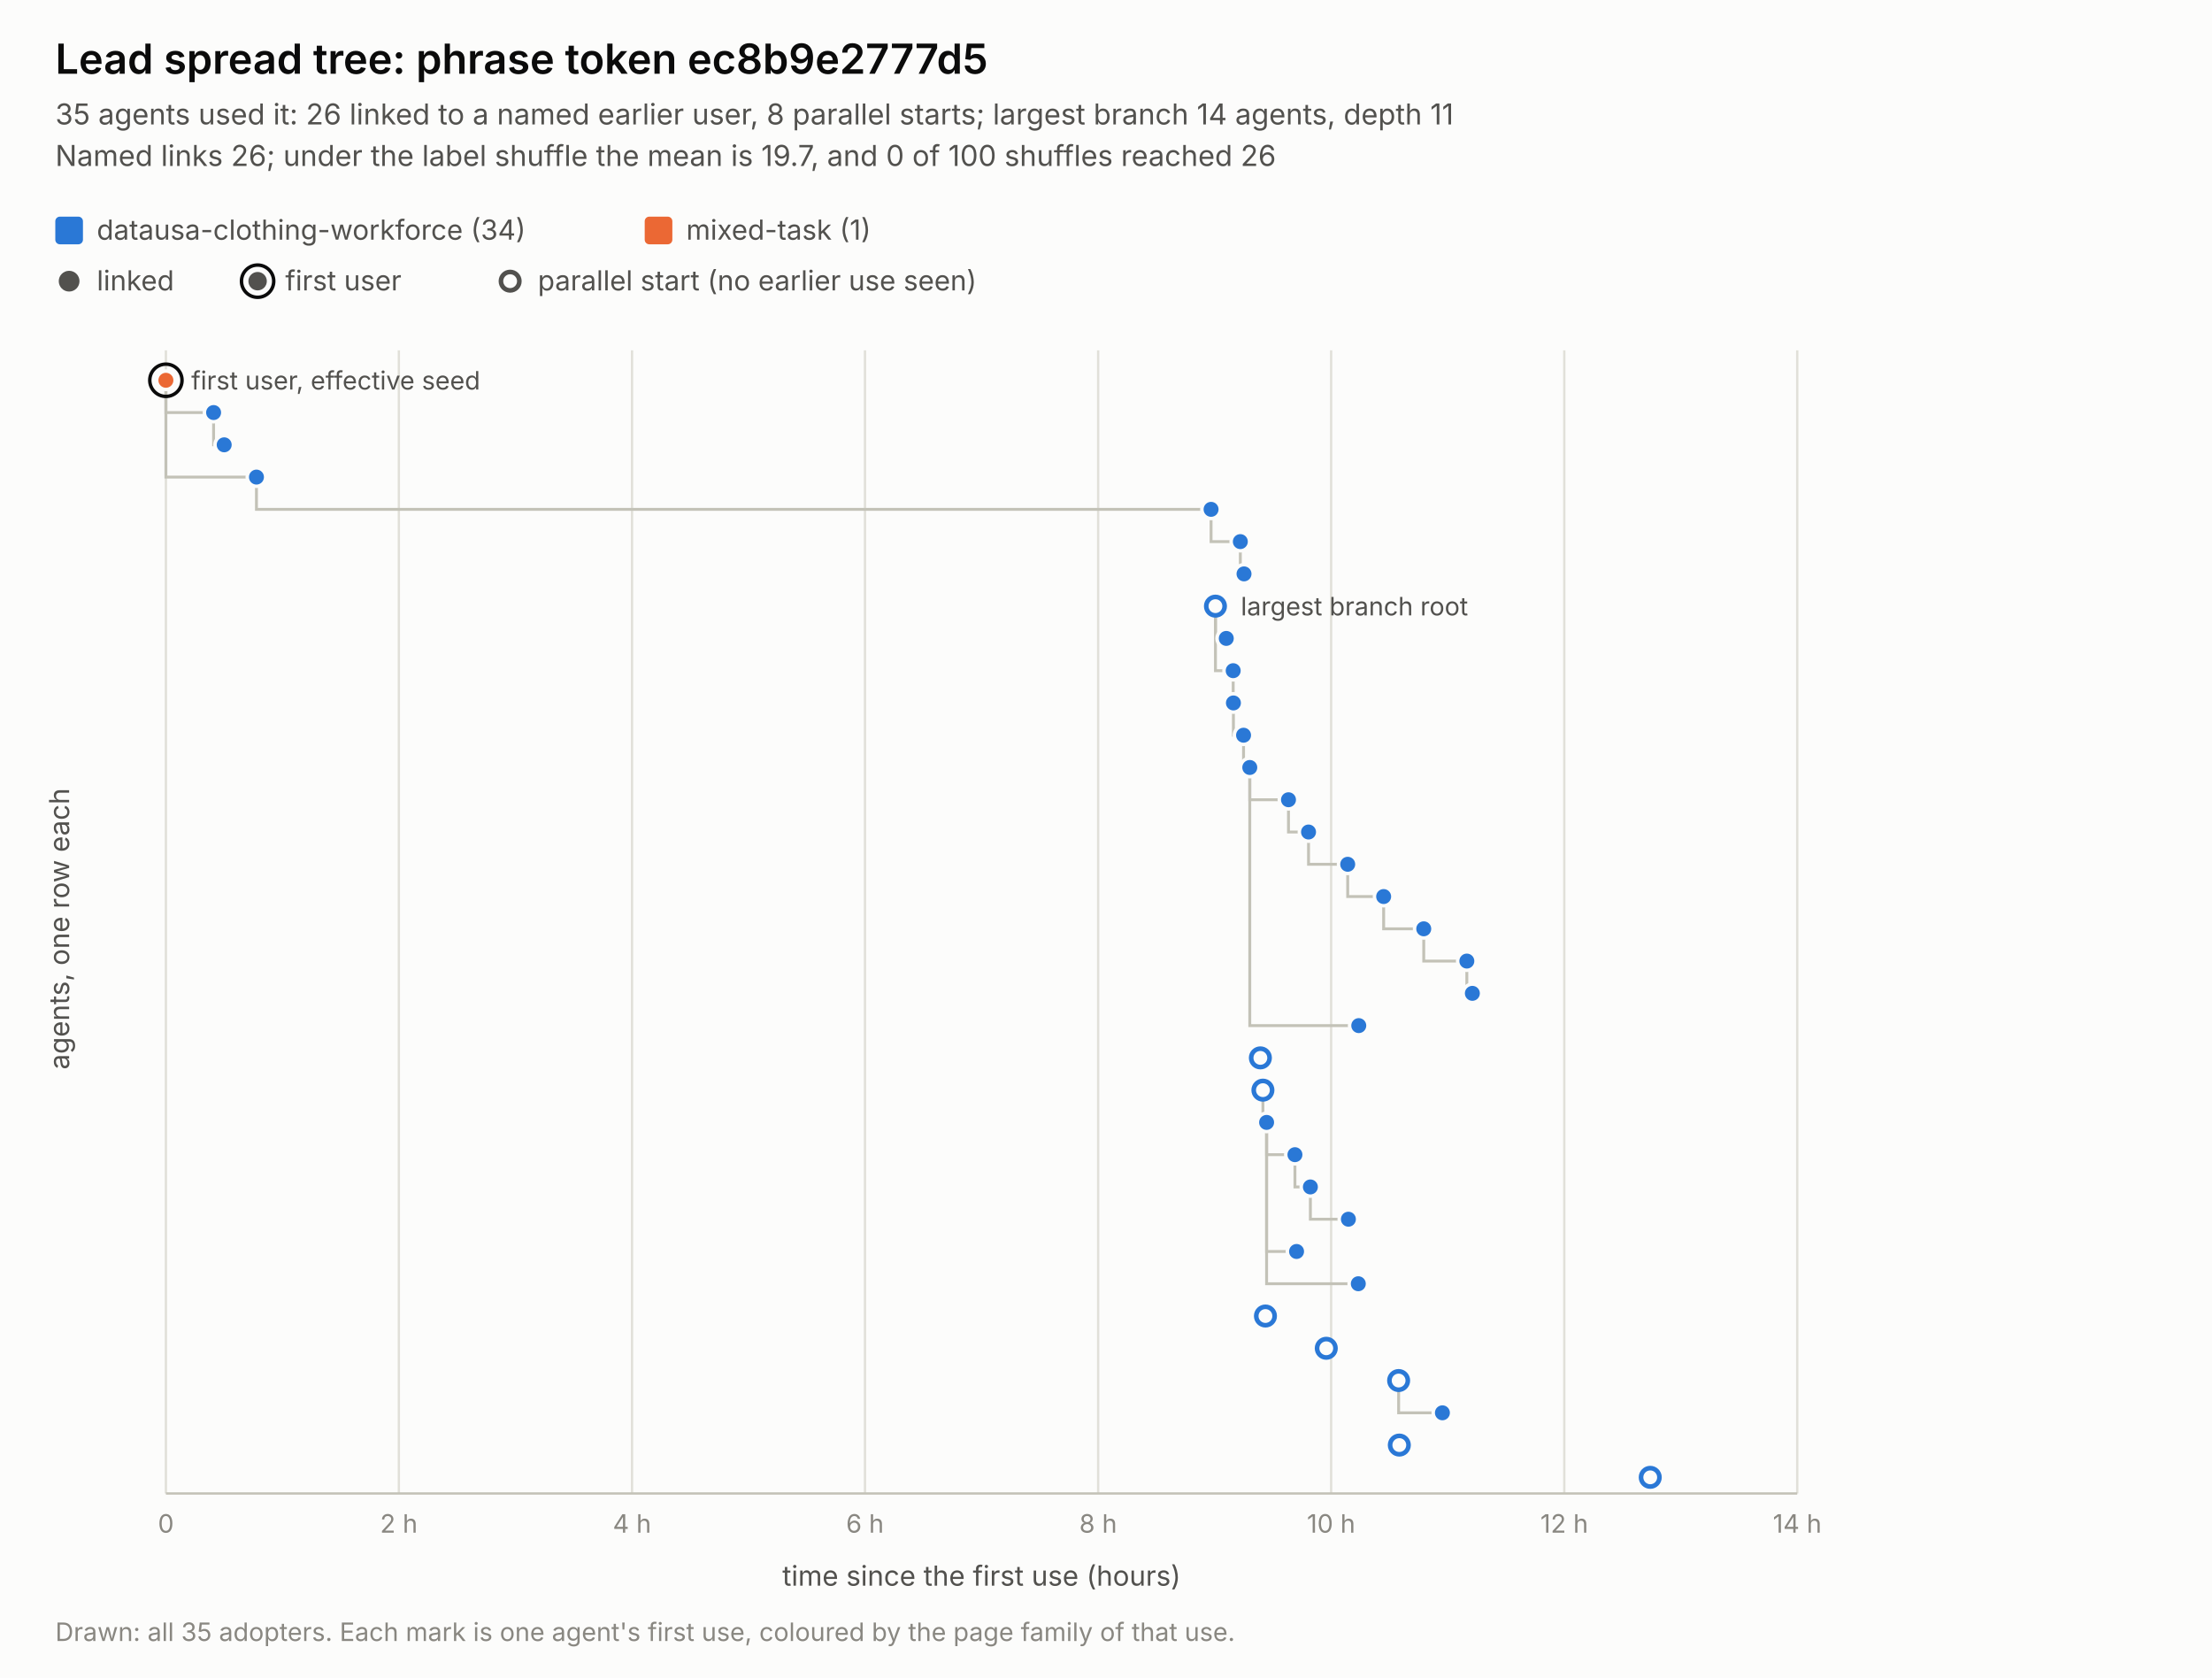
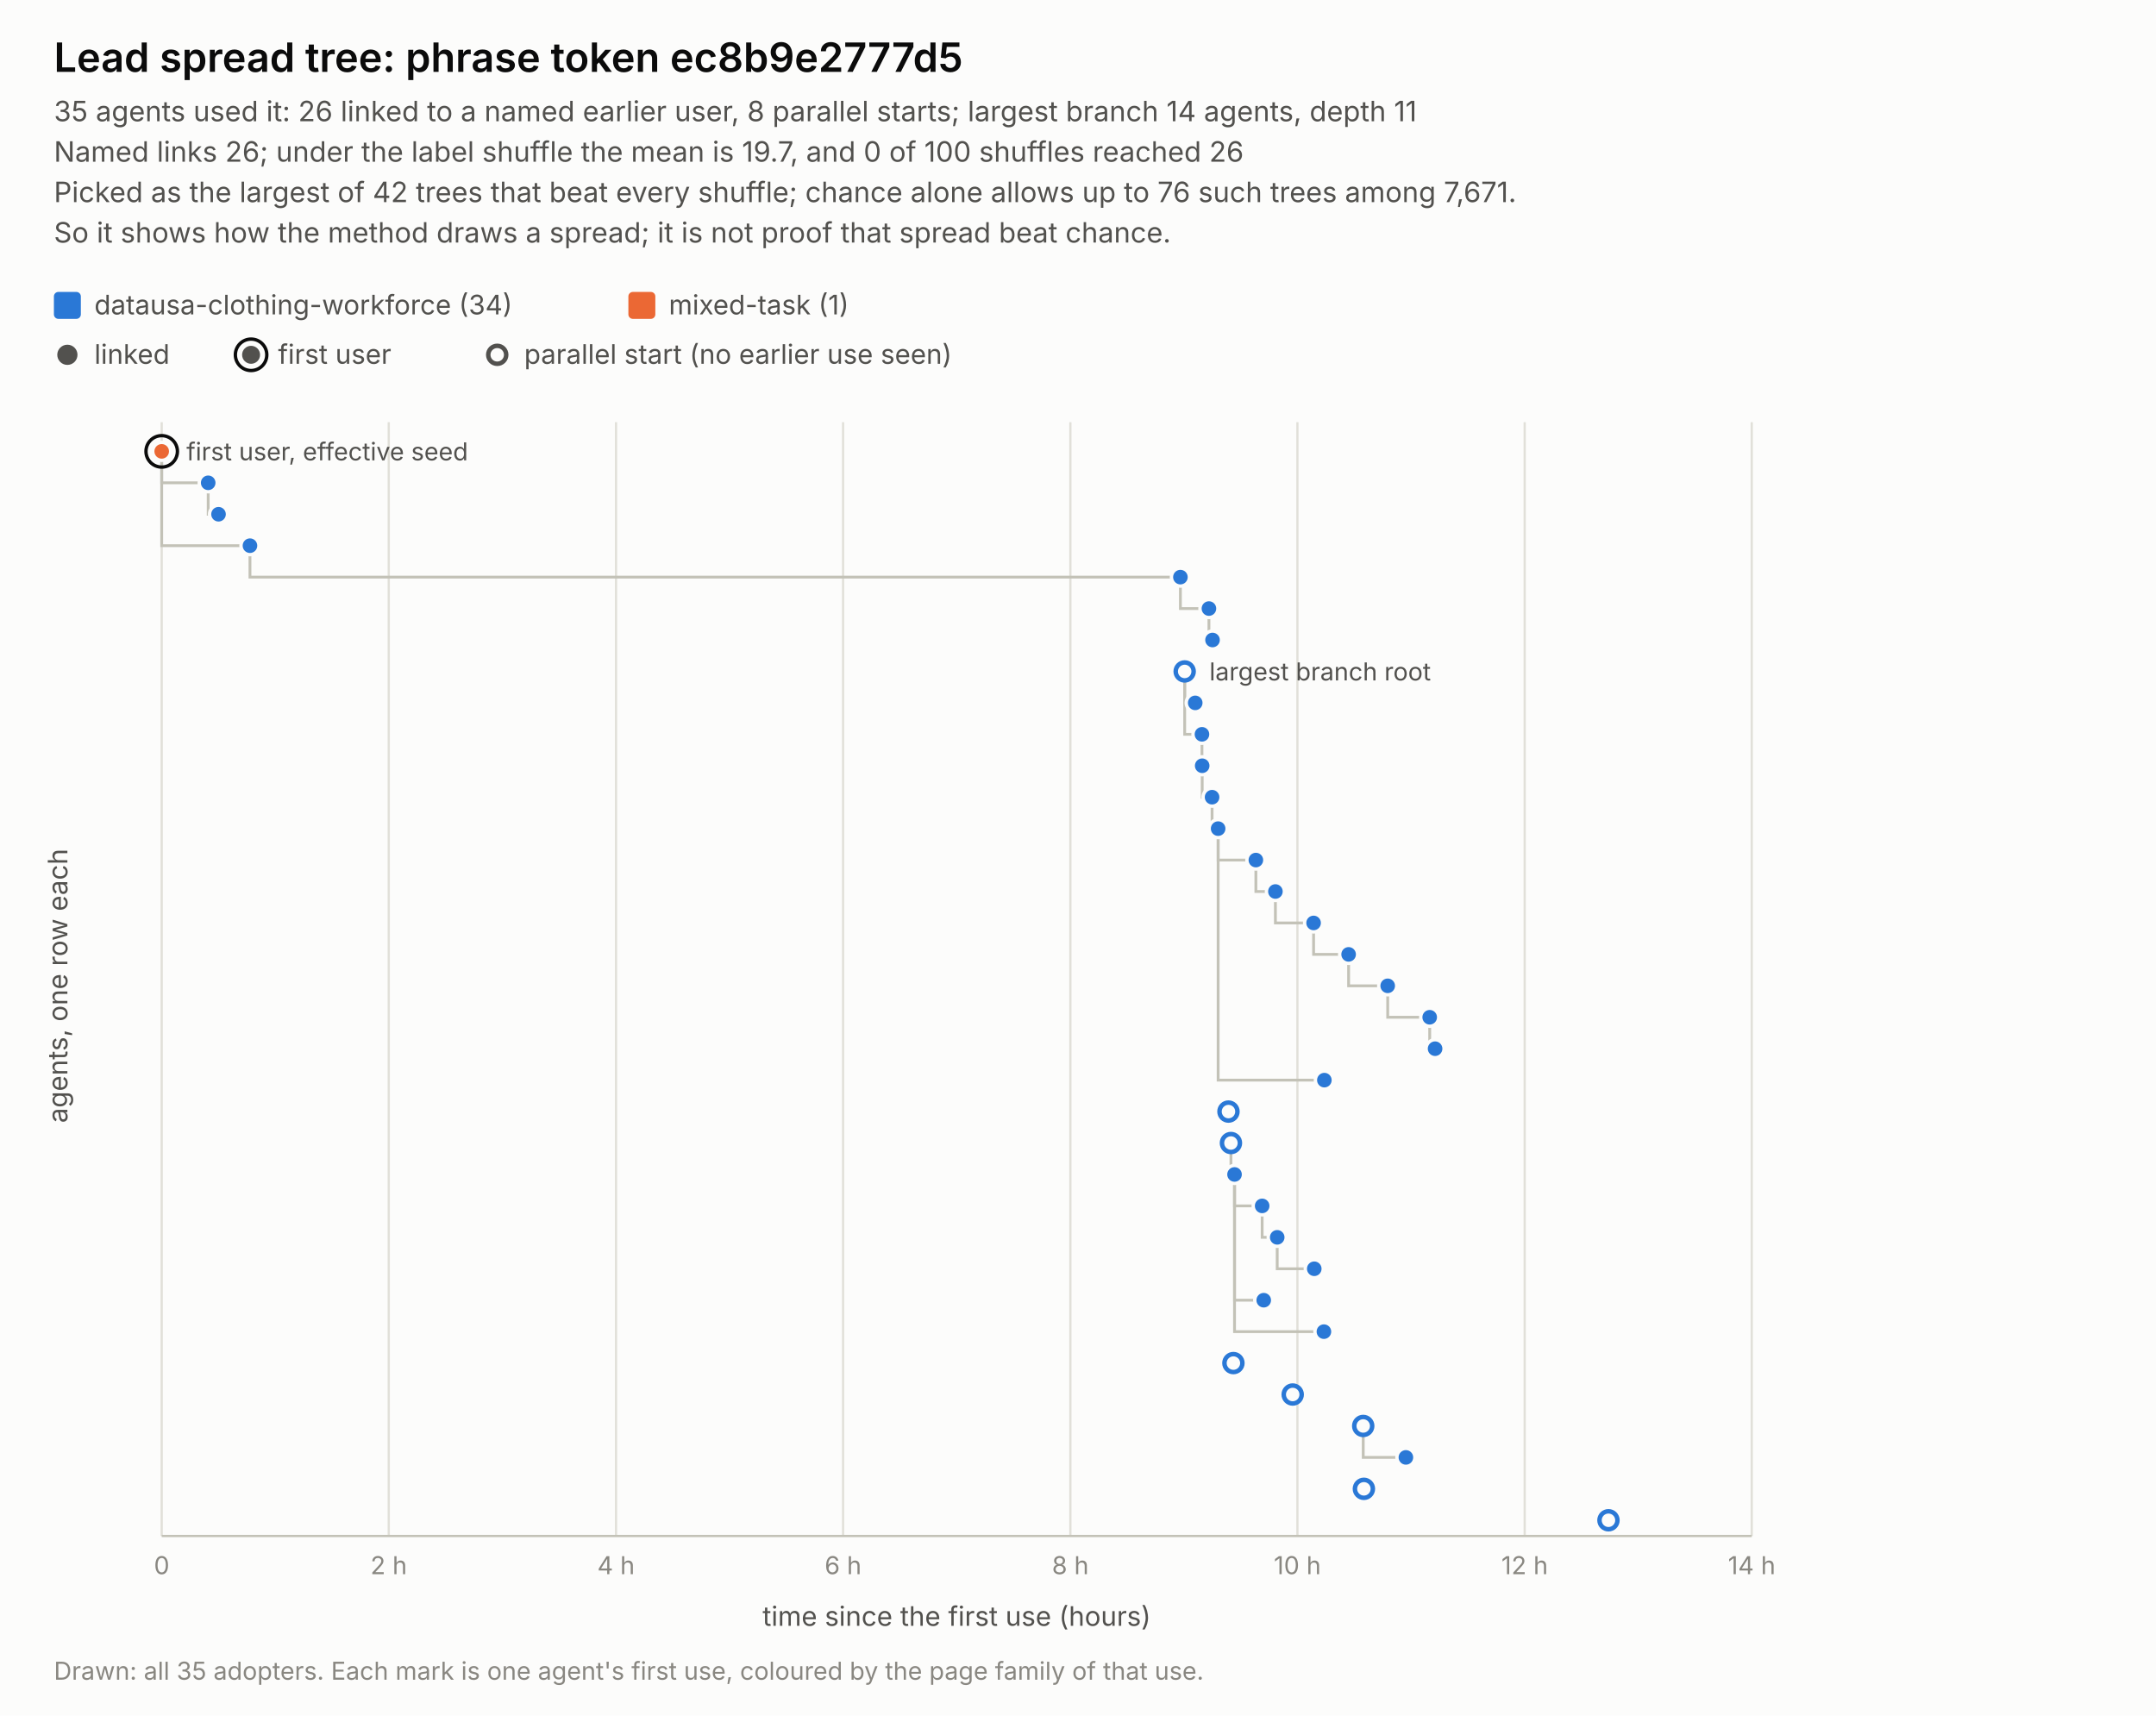
- <svg xmlns="http://www.w3.org/2000/svg" width="960" height="728" viewBox="0 0 960 728" role="img" aria-labelledby="lead-title-el" font-family="system-ui, -apple-system, Segoe UI, sans-serif">
-   <rect width="960" height="728" fill="#fcfcfb" />
+ <svg xmlns="http://www.w3.org/2000/svg" width="960" height="764" viewBox="0 0 960 764" role="img" aria-labelledby="lead-title-el" font-family="system-ui, -apple-system, Segoe UI, sans-serif">
+   <rect width="960" height="764" fill="#fcfcfb" />
  <text x="24" y="32" font-size="18" fill="#0b0b0b" font-weight="600" id="lead-title">Lead spread tree: phrase token ec8b9e2777d5</text>
  <text x="24" y="54" font-size="12.5" fill="#52514e">35 agents used it: 26 linked to a named earlier user, 8 parallel starts; largest branch 14 agents, depth 11</text>
  <text x="24" y="72" font-size="12.5" fill="#52514e">Named links 26; under the label shuffle the mean is 19.7, and 0 of 100 shuffles reached 26</text>
-   <rect class="legend-swatch" x="24" y="94" width="12" height="12" rx="2" fill="#2a78d6" />
-   <text x="42" y="104" font-size="12" fill="#52514e">datausa-clothing-workforce (34)</text>
-   <rect class="legend-swatch" x="279.8" y="94" width="12" height="12" rx="2" fill="#eb6834" />
-   <text x="297.8" y="104" font-size="12" fill="#52514e">mixed-task (1)</text>
-   <circle cx="30" cy="122" r="4.5" fill="#52514e" />
-   <text x="42" y="126" font-size="12" fill="#52514e">linked</text>
-   <circle cx="111.8" cy="122" r="4" fill="#52514e" />
-   <circle cx="111.8" cy="122" r="7" fill="none" stroke="#0b0b0b" stroke-width="1.5" />
-   <text x="123.8" y="126" font-size="12" fill="#52514e">first user</text>
-   <circle cx="221.4" cy="122" r="4" fill="#fcfcfb" stroke="#52514e" stroke-width="2" />
-   <text x="233.4" y="126" font-size="12" fill="#52514e">parallel start (no earlier use seen)</text>
-   <line x1="72" y1="152" x2="72" y2="648" stroke="#e1e0d9" stroke-width="1" />
-   <text x="72" y="665" font-size="11" fill="#898781" text-anchor="middle">0</text>
-   <line x1="173.1" y1="152" x2="173.1" y2="648" stroke="#e1e0d9" stroke-width="1" />
-   <text x="173.1" y="665" font-size="11" fill="#898781" text-anchor="middle">2 h</text>
-   <line x1="274.3" y1="152" x2="274.3" y2="648" stroke="#e1e0d9" stroke-width="1" />
-   <text x="274.3" y="665" font-size="11" fill="#898781" text-anchor="middle">4 h</text>
-   <line x1="375.4" y1="152" x2="375.4" y2="648" stroke="#e1e0d9" stroke-width="1" />
-   <text x="375.4" y="665" font-size="11" fill="#898781" text-anchor="middle">6 h</text>
-   <line x1="476.6" y1="152" x2="476.6" y2="648" stroke="#e1e0d9" stroke-width="1" />
-   <text x="476.6" y="665" font-size="11" fill="#898781" text-anchor="middle">8 h</text>
-   <line x1="577.7" y1="152" x2="577.7" y2="648" stroke="#e1e0d9" stroke-width="1" />
-   <text x="577.7" y="665" font-size="11" fill="#898781" text-anchor="middle">10 h</text>
-   <line x1="678.9" y1="152" x2="678.9" y2="648" stroke="#e1e0d9" stroke-width="1" />
-   <text x="678.9" y="665" font-size="11" fill="#898781" text-anchor="middle">12 h</text>
-   <line x1="780" y1="152" x2="780" y2="648" stroke="#e1e0d9" stroke-width="1" />
-   <text x="780" y="665" font-size="11" fill="#898781" text-anchor="middle">14 h</text>
-   <line x1="72" y1="648" x2="780" y2="648" stroke="#c3c2b7" stroke-width="1" />
-   <text x="426" y="688" font-size="12" fill="#52514e" text-anchor="middle" id="lead-x-label">time since the first use (hours)</text>
-   <text x="30" y="403" font-size="12" fill="#52514e" text-anchor="middle" id="lead-y-label" transform="rotate(-90 30 403)">agents, one row each</text>
-   <path d="M72 165V179H92.7" fill="none" stroke="#c3c2b7" stroke-width="1.25" />
-   <path d="M92.7 179V193H97.3" fill="none" stroke="#c3c2b7" stroke-width="1.25" />
-   <path d="M72 165V207H111.3" fill="none" stroke="#c3c2b7" stroke-width="1.25" />
-   <path d="M111.3 207V221H525.6" fill="none" stroke="#c3c2b7" stroke-width="1.25" />
-   <path d="M525.6 221V235H538.3" fill="none" stroke="#c3c2b7" stroke-width="1.25" />
-   <path d="M538.3 235V249H539.9" fill="none" stroke="#c3c2b7" stroke-width="1.25" />
-   <path d="M527.5 263V277H532.2" fill="none" stroke="#c3c2b7" stroke-width="1.25" />
-   <path d="M527.5 263V291H535.2" fill="none" stroke="#c3c2b7" stroke-width="1.25" />
-   <path d="M535.2 291V305H535.3" fill="none" stroke="#c3c2b7" stroke-width="1.25" />
-   <path d="M535.3 305V319H539.7" fill="none" stroke="#c3c2b7" stroke-width="1.25" />
-   <path d="M539.7 319V333H542.4" fill="none" stroke="#c3c2b7" stroke-width="1.25" />
-   <path d="M542.4 333V347H559.2" fill="none" stroke="#c3c2b7" stroke-width="1.25" />
-   <path d="M559.2 347V361H567.9" fill="none" stroke="#c3c2b7" stroke-width="1.25" />
-   <path d="M567.9 361V375H584.9" fill="none" stroke="#c3c2b7" stroke-width="1.25" />
-   <path d="M584.9 375V389H600.5" fill="none" stroke="#c3c2b7" stroke-width="1.25" />
-   <path d="M600.5 389V403H617.9" fill="none" stroke="#c3c2b7" stroke-width="1.25" />
-   <path d="M617.9 403V417H636.6" fill="none" stroke="#c3c2b7" stroke-width="1.25" />
-   <path d="M636.6 417V431H639" fill="none" stroke="#c3c2b7" stroke-width="1.25" />
-   <path d="M542.4 333V445H589.7" fill="none" stroke="#c3c2b7" stroke-width="1.25" />
-   <path d="M548.1 473V487H549.7" fill="none" stroke="#c3c2b7" stroke-width="1.25" />
-   <path d="M549.7 487V501H562" fill="none" stroke="#c3c2b7" stroke-width="1.25" />
-   <path d="M562 501V515H568.7" fill="none" stroke="#c3c2b7" stroke-width="1.25" />
-   <path d="M568.7 515V529H585.2" fill="none" stroke="#c3c2b7" stroke-width="1.25" />
-   <path d="M549.7 487V543H562.7" fill="none" stroke="#c3c2b7" stroke-width="1.25" />
-   <path d="M549.7 487V557H589.5" fill="none" stroke="#c3c2b7" stroke-width="1.25" />
-   <path d="M607 599V613H626" fill="none" stroke="#c3c2b7" stroke-width="1.25" />
-   <circle class="node" data-family="mixed-task" cx="72" cy="165" r="4" fill="#eb6834" stroke="#fcfcfb" stroke-width="1.5" />
-   <circle cx="72" cy="165" r="7" fill="none" stroke="#0b0b0b" stroke-width="1.5" />
-   <text x="83" y="169" font-size="11" fill="#52514e">first user, effective seed</text>
-   <circle class="node" data-family="datausa-clothing-workforce" cx="92.7" cy="179" r="4" fill="#2a78d6" stroke="#fcfcfb" stroke-width="1.5" />
-   <circle class="node" data-family="datausa-clothing-workforce" cx="97.3" cy="193" r="4" fill="#2a78d6" stroke="#fcfcfb" stroke-width="1.5" />
-   <circle class="node" data-family="datausa-clothing-workforce" cx="111.3" cy="207" r="4" fill="#2a78d6" stroke="#fcfcfb" stroke-width="1.5" />
-   <circle class="node" data-family="datausa-clothing-workforce" cx="525.6" cy="221" r="4" fill="#2a78d6" stroke="#fcfcfb" stroke-width="1.5" />
-   <circle class="node" data-family="datausa-clothing-workforce" cx="538.3" cy="235" r="4" fill="#2a78d6" stroke="#fcfcfb" stroke-width="1.5" />
-   <circle class="node" data-family="datausa-clothing-workforce" cx="539.9" cy="249" r="4" fill="#2a78d6" stroke="#fcfcfb" stroke-width="1.5" />
-   <circle class="node" data-family="datausa-clothing-workforce" cx="527.5" cy="263" r="4" fill="#fcfcfb" stroke="#2a78d6" stroke-width="2" />
-   <text x="538.5" y="267" font-size="11" fill="#52514e">largest branch root</text>
-   <circle class="node" data-family="datausa-clothing-workforce" cx="532.2" cy="277" r="4" fill="#2a78d6" stroke="#fcfcfb" stroke-width="1.5" />
-   <circle class="node" data-family="datausa-clothing-workforce" cx="535.2" cy="291" r="4" fill="#2a78d6" stroke="#fcfcfb" stroke-width="1.5" />
-   <circle class="node" data-family="datausa-clothing-workforce" cx="535.3" cy="305" r="4" fill="#2a78d6" stroke="#fcfcfb" stroke-width="1.5" />
-   <circle class="node" data-family="datausa-clothing-workforce" cx="539.7" cy="319" r="4" fill="#2a78d6" stroke="#fcfcfb" stroke-width="1.5" />
-   <circle class="node" data-family="datausa-clothing-workforce" cx="542.4" cy="333" r="4" fill="#2a78d6" stroke="#fcfcfb" stroke-width="1.5" />
-   <circle class="node" data-family="datausa-clothing-workforce" cx="559.2" cy="347" r="4" fill="#2a78d6" stroke="#fcfcfb" stroke-width="1.5" />
-   <circle class="node" data-family="datausa-clothing-workforce" cx="567.9" cy="361" r="4" fill="#2a78d6" stroke="#fcfcfb" stroke-width="1.5" />
-   <circle class="node" data-family="datausa-clothing-workforce" cx="584.9" cy="375" r="4" fill="#2a78d6" stroke="#fcfcfb" stroke-width="1.5" />
-   <circle class="node" data-family="datausa-clothing-workforce" cx="600.5" cy="389" r="4" fill="#2a78d6" stroke="#fcfcfb" stroke-width="1.5" />
-   <circle class="node" data-family="datausa-clothing-workforce" cx="617.9" cy="403" r="4" fill="#2a78d6" stroke="#fcfcfb" stroke-width="1.5" />
-   <circle class="node" data-family="datausa-clothing-workforce" cx="636.6" cy="417" r="4" fill="#2a78d6" stroke="#fcfcfb" stroke-width="1.5" />
-   <circle class="node" data-family="datausa-clothing-workforce" cx="639" cy="431" r="4" fill="#2a78d6" stroke="#fcfcfb" stroke-width="1.5" />
-   <circle class="node" data-family="datausa-clothing-workforce" cx="589.7" cy="445" r="4" fill="#2a78d6" stroke="#fcfcfb" stroke-width="1.5" />
-   <circle class="node" data-family="datausa-clothing-workforce" cx="547" cy="459" r="4" fill="#fcfcfb" stroke="#2a78d6" stroke-width="2" />
-   <circle class="node" data-family="datausa-clothing-workforce" cx="548.1" cy="473" r="4" fill="#fcfcfb" stroke="#2a78d6" stroke-width="2" />
-   <circle class="node" data-family="datausa-clothing-workforce" cx="549.7" cy="487" r="4" fill="#2a78d6" stroke="#fcfcfb" stroke-width="1.5" />
-   <circle class="node" data-family="datausa-clothing-workforce" cx="562" cy="501" r="4" fill="#2a78d6" stroke="#fcfcfb" stroke-width="1.5" />
-   <circle class="node" data-family="datausa-clothing-workforce" cx="568.7" cy="515" r="4" fill="#2a78d6" stroke="#fcfcfb" stroke-width="1.5" />
-   <circle class="node" data-family="datausa-clothing-workforce" cx="585.2" cy="529" r="4" fill="#2a78d6" stroke="#fcfcfb" stroke-width="1.5" />
-   <circle class="node" data-family="datausa-clothing-workforce" cx="562.7" cy="543" r="4" fill="#2a78d6" stroke="#fcfcfb" stroke-width="1.5" />
-   <circle class="node" data-family="datausa-clothing-workforce" cx="589.5" cy="557" r="4" fill="#2a78d6" stroke="#fcfcfb" stroke-width="1.5" />
-   <circle class="node" data-family="datausa-clothing-workforce" cx="549.2" cy="571" r="4" fill="#fcfcfb" stroke="#2a78d6" stroke-width="2" />
-   <circle class="node" data-family="datausa-clothing-workforce" cx="575.6" cy="585" r="4" fill="#fcfcfb" stroke="#2a78d6" stroke-width="2" />
-   <circle class="node" data-family="datausa-clothing-workforce" cx="607" cy="599" r="4" fill="#fcfcfb" stroke="#2a78d6" stroke-width="2" />
-   <circle class="node" data-family="datausa-clothing-workforce" cx="626" cy="613" r="4" fill="#2a78d6" stroke="#fcfcfb" stroke-width="1.5" />
-   <circle class="node" data-family="datausa-clothing-workforce" cx="607.3" cy="627" r="4" fill="#fcfcfb" stroke="#2a78d6" stroke-width="2" />
-   <circle class="node" data-family="datausa-clothing-workforce" cx="716.2" cy="641" r="4" fill="#fcfcfb" stroke="#2a78d6" stroke-width="2" />
-   <text x="24" y="712" font-size="11" fill="#898781">Drawn: all 35 adopters. Each mark is one agent's first use, coloured by the page family of that use.</text>
+   <text x="24" y="90" font-size="12.5" fill="#52514e">Picked as the largest of 42 trees that beat every shuffle; chance alone allows up to 76 such trees among 7,671.</text>
+   <text x="24" y="108" font-size="12.5" fill="#52514e">So it shows how the method draws a spread; it is not proof that spread beat chance.</text>
+   <rect class="legend-swatch" x="24" y="130" width="12" height="12" rx="2" fill="#2a78d6" />
+   <text x="42" y="140" font-size="12" fill="#52514e">datausa-clothing-workforce (34)</text>
+   <rect class="legend-swatch" x="279.8" y="130" width="12" height="12" rx="2" fill="#eb6834" />
+   <text x="297.8" y="140" font-size="12" fill="#52514e">mixed-task (1)</text>
+   <circle cx="30" cy="158" r="4.5" fill="#52514e" />
+   <text x="42" y="162" font-size="12" fill="#52514e">linked</text>
+   <circle cx="111.8" cy="158" r="4" fill="#52514e" />
+   <circle cx="111.8" cy="158" r="7" fill="none" stroke="#0b0b0b" stroke-width="1.5" />
+   <text x="123.8" y="162" font-size="12" fill="#52514e">first user</text>
+   <circle cx="221.4" cy="158" r="4" fill="#fcfcfb" stroke="#52514e" stroke-width="2" />
+   <text x="233.4" y="162" font-size="12" fill="#52514e">parallel start (no earlier use seen)</text>
+   <line x1="72" y1="188" x2="72" y2="684" stroke="#e1e0d9" stroke-width="1" />
+   <text x="72" y="701" font-size="11" fill="#898781" text-anchor="middle">0</text>
+   <line x1="173.1" y1="188" x2="173.1" y2="684" stroke="#e1e0d9" stroke-width="1" />
+   <text x="173.1" y="701" font-size="11" fill="#898781" text-anchor="middle">2 h</text>
+   <line x1="274.3" y1="188" x2="274.3" y2="684" stroke="#e1e0d9" stroke-width="1" />
+   <text x="274.3" y="701" font-size="11" fill="#898781" text-anchor="middle">4 h</text>
+   <line x1="375.4" y1="188" x2="375.4" y2="684" stroke="#e1e0d9" stroke-width="1" />
+   <text x="375.4" y="701" font-size="11" fill="#898781" text-anchor="middle">6 h</text>
+   <line x1="476.6" y1="188" x2="476.6" y2="684" stroke="#e1e0d9" stroke-width="1" />
+   <text x="476.6" y="701" font-size="11" fill="#898781" text-anchor="middle">8 h</text>
+   <line x1="577.7" y1="188" x2="577.7" y2="684" stroke="#e1e0d9" stroke-width="1" />
+   <text x="577.7" y="701" font-size="11" fill="#898781" text-anchor="middle">10 h</text>
+   <line x1="678.9" y1="188" x2="678.9" y2="684" stroke="#e1e0d9" stroke-width="1" />
+   <text x="678.9" y="701" font-size="11" fill="#898781" text-anchor="middle">12 h</text>
+   <line x1="780" y1="188" x2="780" y2="684" stroke="#e1e0d9" stroke-width="1" />
+   <text x="780" y="701" font-size="11" fill="#898781" text-anchor="middle">14 h</text>
+   <line x1="72" y1="684" x2="780" y2="684" stroke="#c3c2b7" stroke-width="1" />
+   <text x="426" y="724" font-size="12" fill="#52514e" text-anchor="middle" id="lead-x-label">time since the first use (hours)</text>
+   <text x="30" y="439" font-size="12" fill="#52514e" text-anchor="middle" id="lead-y-label" transform="rotate(-90 30 439)">agents, one row each</text>
+   <path d="M72 201V215H92.7" fill="none" stroke="#c3c2b7" stroke-width="1.25" />
+   <path d="M92.7 215V229H97.3" fill="none" stroke="#c3c2b7" stroke-width="1.25" />
+   <path d="M72 201V243H111.3" fill="none" stroke="#c3c2b7" stroke-width="1.25" />
+   <path d="M111.3 243V257H525.6" fill="none" stroke="#c3c2b7" stroke-width="1.25" />
+   <path d="M525.6 257V271H538.3" fill="none" stroke="#c3c2b7" stroke-width="1.25" />
+   <path d="M538.3 271V285H539.9" fill="none" stroke="#c3c2b7" stroke-width="1.25" />
+   <path d="M527.5 299V313H532.2" fill="none" stroke="#c3c2b7" stroke-width="1.25" />
+   <path d="M527.5 299V327H535.2" fill="none" stroke="#c3c2b7" stroke-width="1.25" />
+   <path d="M535.2 327V341H535.3" fill="none" stroke="#c3c2b7" stroke-width="1.25" />
+   <path d="M535.3 341V355H539.7" fill="none" stroke="#c3c2b7" stroke-width="1.25" />
+   <path d="M539.7 355V369H542.4" fill="none" stroke="#c3c2b7" stroke-width="1.25" />
+   <path d="M542.4 369V383H559.2" fill="none" stroke="#c3c2b7" stroke-width="1.25" />
+   <path d="M559.2 383V397H567.9" fill="none" stroke="#c3c2b7" stroke-width="1.25" />
+   <path d="M567.9 397V411H584.9" fill="none" stroke="#c3c2b7" stroke-width="1.25" />
+   <path d="M584.9 411V425H600.5" fill="none" stroke="#c3c2b7" stroke-width="1.25" />
+   <path d="M600.5 425V439H617.9" fill="none" stroke="#c3c2b7" stroke-width="1.25" />
+   <path d="M617.9 439V453H636.6" fill="none" stroke="#c3c2b7" stroke-width="1.25" />
+   <path d="M636.6 453V467H639" fill="none" stroke="#c3c2b7" stroke-width="1.25" />
+   <path d="M542.4 369V481H589.7" fill="none" stroke="#c3c2b7" stroke-width="1.25" />
+   <path d="M548.1 509V523H549.7" fill="none" stroke="#c3c2b7" stroke-width="1.25" />
+   <path d="M549.7 523V537H562" fill="none" stroke="#c3c2b7" stroke-width="1.25" />
+   <path d="M562 537V551H568.7" fill="none" stroke="#c3c2b7" stroke-width="1.25" />
+   <path d="M568.7 551V565H585.2" fill="none" stroke="#c3c2b7" stroke-width="1.25" />
+   <path d="M549.7 523V579H562.7" fill="none" stroke="#c3c2b7" stroke-width="1.25" />
+   <path d="M549.7 523V593H589.5" fill="none" stroke="#c3c2b7" stroke-width="1.25" />
+   <path d="M607 635V649H626" fill="none" stroke="#c3c2b7" stroke-width="1.25" />
+   <circle class="node" data-family="mixed-task" cx="72" cy="201" r="4" fill="#eb6834" stroke="#fcfcfb" stroke-width="1.5" />
+   <circle cx="72" cy="201" r="7" fill="none" stroke="#0b0b0b" stroke-width="1.5" />
+   <text x="83" y="205" font-size="11" fill="#52514e">first user, effective seed</text>
+   <circle class="node" data-family="datausa-clothing-workforce" cx="92.7" cy="215" r="4" fill="#2a78d6" stroke="#fcfcfb" stroke-width="1.5" />
+   <circle class="node" data-family="datausa-clothing-workforce" cx="97.3" cy="229" r="4" fill="#2a78d6" stroke="#fcfcfb" stroke-width="1.5" />
+   <circle class="node" data-family="datausa-clothing-workforce" cx="111.3" cy="243" r="4" fill="#2a78d6" stroke="#fcfcfb" stroke-width="1.5" />
+   <circle class="node" data-family="datausa-clothing-workforce" cx="525.6" cy="257" r="4" fill="#2a78d6" stroke="#fcfcfb" stroke-width="1.5" />
+   <circle class="node" data-family="datausa-clothing-workforce" cx="538.3" cy="271" r="4" fill="#2a78d6" stroke="#fcfcfb" stroke-width="1.5" />
+   <circle class="node" data-family="datausa-clothing-workforce" cx="539.9" cy="285" r="4" fill="#2a78d6" stroke="#fcfcfb" stroke-width="1.5" />
+   <circle class="node" data-family="datausa-clothing-workforce" cx="527.5" cy="299" r="4" fill="#fcfcfb" stroke="#2a78d6" stroke-width="2" />
+   <text x="538.5" y="303" font-size="11" fill="#52514e">largest branch root</text>
+   <circle class="node" data-family="datausa-clothing-workforce" cx="532.2" cy="313" r="4" fill="#2a78d6" stroke="#fcfcfb" stroke-width="1.5" />
+   <circle class="node" data-family="datausa-clothing-workforce" cx="535.2" cy="327" r="4" fill="#2a78d6" stroke="#fcfcfb" stroke-width="1.5" />
+   <circle class="node" data-family="datausa-clothing-workforce" cx="535.3" cy="341" r="4" fill="#2a78d6" stroke="#fcfcfb" stroke-width="1.5" />
+   <circle class="node" data-family="datausa-clothing-workforce" cx="539.7" cy="355" r="4" fill="#2a78d6" stroke="#fcfcfb" stroke-width="1.5" />
+   <circle class="node" data-family="datausa-clothing-workforce" cx="542.4" cy="369" r="4" fill="#2a78d6" stroke="#fcfcfb" stroke-width="1.5" />
+   <circle class="node" data-family="datausa-clothing-workforce" cx="559.2" cy="383" r="4" fill="#2a78d6" stroke="#fcfcfb" stroke-width="1.5" />
+   <circle class="node" data-family="datausa-clothing-workforce" cx="567.9" cy="397" r="4" fill="#2a78d6" stroke="#fcfcfb" stroke-width="1.5" />
+   <circle class="node" data-family="datausa-clothing-workforce" cx="584.9" cy="411" r="4" fill="#2a78d6" stroke="#fcfcfb" stroke-width="1.5" />
+   <circle class="node" data-family="datausa-clothing-workforce" cx="600.5" cy="425" r="4" fill="#2a78d6" stroke="#fcfcfb" stroke-width="1.5" />
+   <circle class="node" data-family="datausa-clothing-workforce" cx="617.9" cy="439" r="4" fill="#2a78d6" stroke="#fcfcfb" stroke-width="1.5" />
+   <circle class="node" data-family="datausa-clothing-workforce" cx="636.6" cy="453" r="4" fill="#2a78d6" stroke="#fcfcfb" stroke-width="1.5" />
+   <circle class="node" data-family="datausa-clothing-workforce" cx="639" cy="467" r="4" fill="#2a78d6" stroke="#fcfcfb" stroke-width="1.5" />
+   <circle class="node" data-family="datausa-clothing-workforce" cx="589.7" cy="481" r="4" fill="#2a78d6" stroke="#fcfcfb" stroke-width="1.5" />
+   <circle class="node" data-family="datausa-clothing-workforce" cx="547" cy="495" r="4" fill="#fcfcfb" stroke="#2a78d6" stroke-width="2" />
+   <circle class="node" data-family="datausa-clothing-workforce" cx="548.1" cy="509" r="4" fill="#fcfcfb" stroke="#2a78d6" stroke-width="2" />
+   <circle class="node" data-family="datausa-clothing-workforce" cx="549.7" cy="523" r="4" fill="#2a78d6" stroke="#fcfcfb" stroke-width="1.5" />
+   <circle class="node" data-family="datausa-clothing-workforce" cx="562" cy="537" r="4" fill="#2a78d6" stroke="#fcfcfb" stroke-width="1.5" />
+   <circle class="node" data-family="datausa-clothing-workforce" cx="568.7" cy="551" r="4" fill="#2a78d6" stroke="#fcfcfb" stroke-width="1.5" />
+   <circle class="node" data-family="datausa-clothing-workforce" cx="585.2" cy="565" r="4" fill="#2a78d6" stroke="#fcfcfb" stroke-width="1.5" />
+   <circle class="node" data-family="datausa-clothing-workforce" cx="562.7" cy="579" r="4" fill="#2a78d6" stroke="#fcfcfb" stroke-width="1.5" />
+   <circle class="node" data-family="datausa-clothing-workforce" cx="589.5" cy="593" r="4" fill="#2a78d6" stroke="#fcfcfb" stroke-width="1.5" />
+   <circle class="node" data-family="datausa-clothing-workforce" cx="549.2" cy="607" r="4" fill="#fcfcfb" stroke="#2a78d6" stroke-width="2" />
+   <circle class="node" data-family="datausa-clothing-workforce" cx="575.6" cy="621" r="4" fill="#fcfcfb" stroke="#2a78d6" stroke-width="2" />
+   <circle class="node" data-family="datausa-clothing-workforce" cx="607" cy="635" r="4" fill="#fcfcfb" stroke="#2a78d6" stroke-width="2" />
+   <circle class="node" data-family="datausa-clothing-workforce" cx="626" cy="649" r="4" fill="#2a78d6" stroke="#fcfcfb" stroke-width="1.5" />
+   <circle class="node" data-family="datausa-clothing-workforce" cx="607.3" cy="663" r="4" fill="#fcfcfb" stroke="#2a78d6" stroke-width="2" />
+   <circle class="node" data-family="datausa-clothing-workforce" cx="716.2" cy="677" r="4" fill="#fcfcfb" stroke="#2a78d6" stroke-width="2" />
+   <text x="24" y="748" font-size="11" fill="#898781">Drawn: all 35 adopters. Each mark is one agent's first use, coloured by the page family of that use.</text>
</svg>
